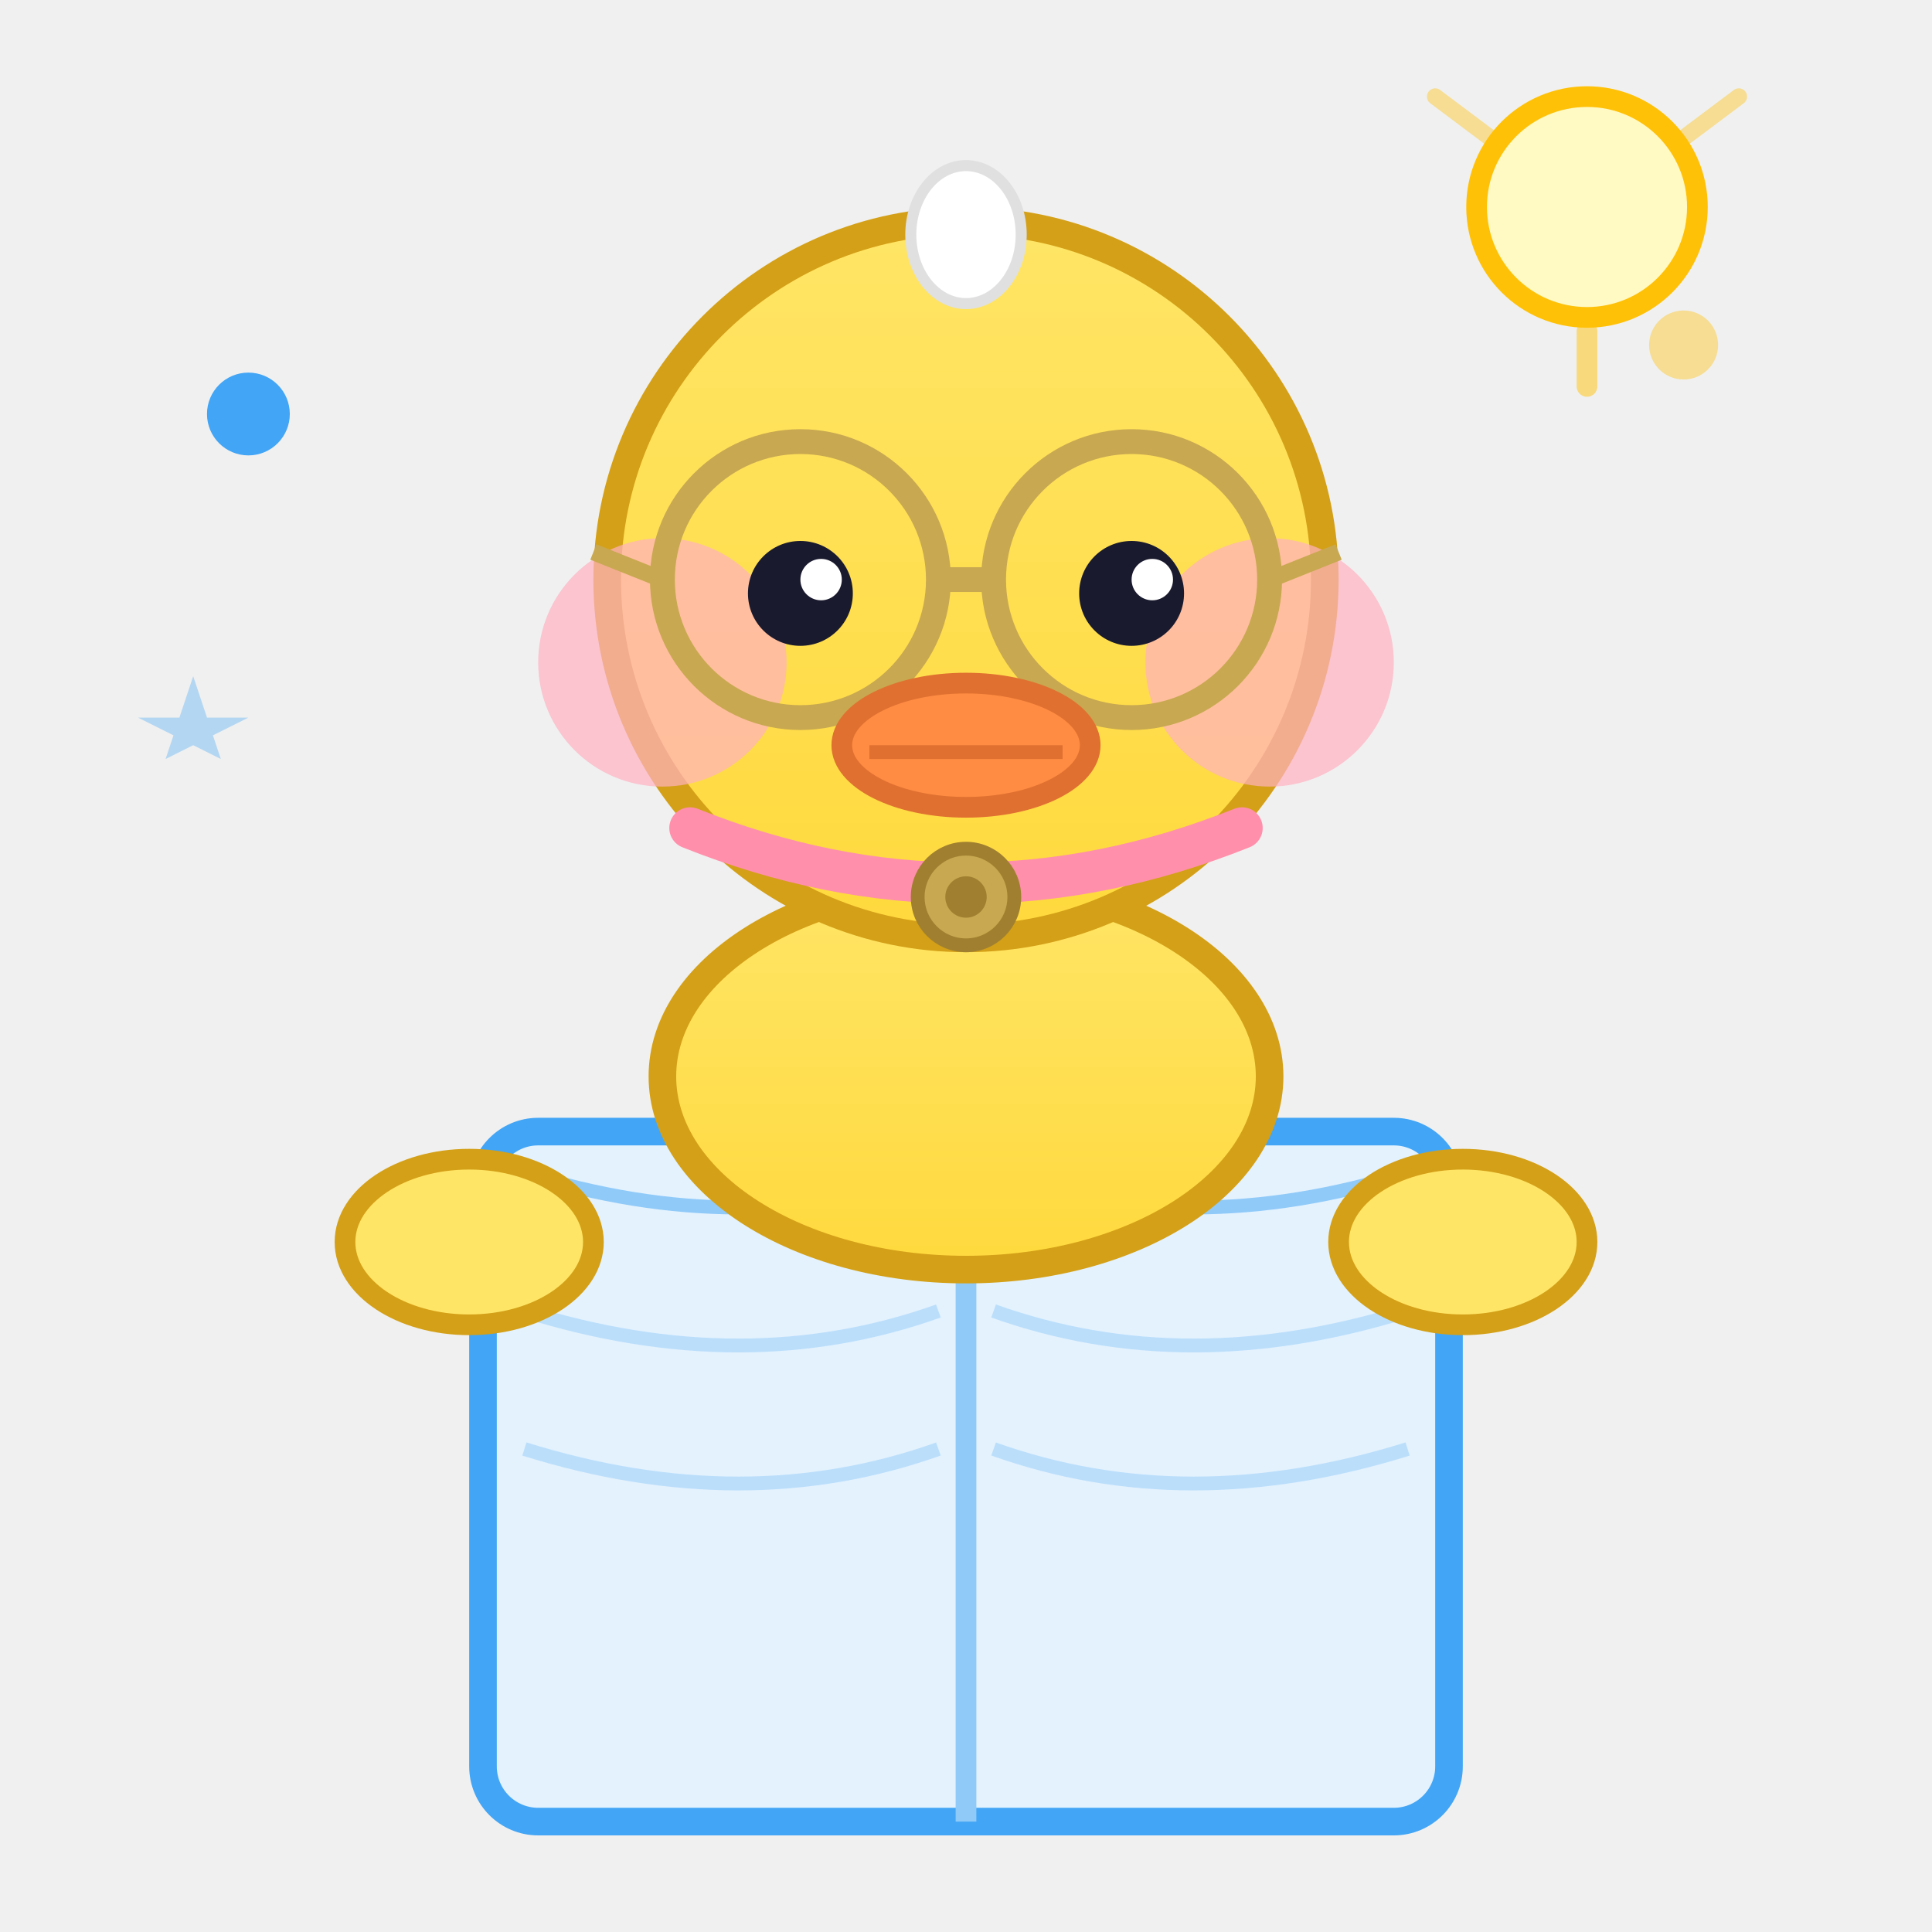
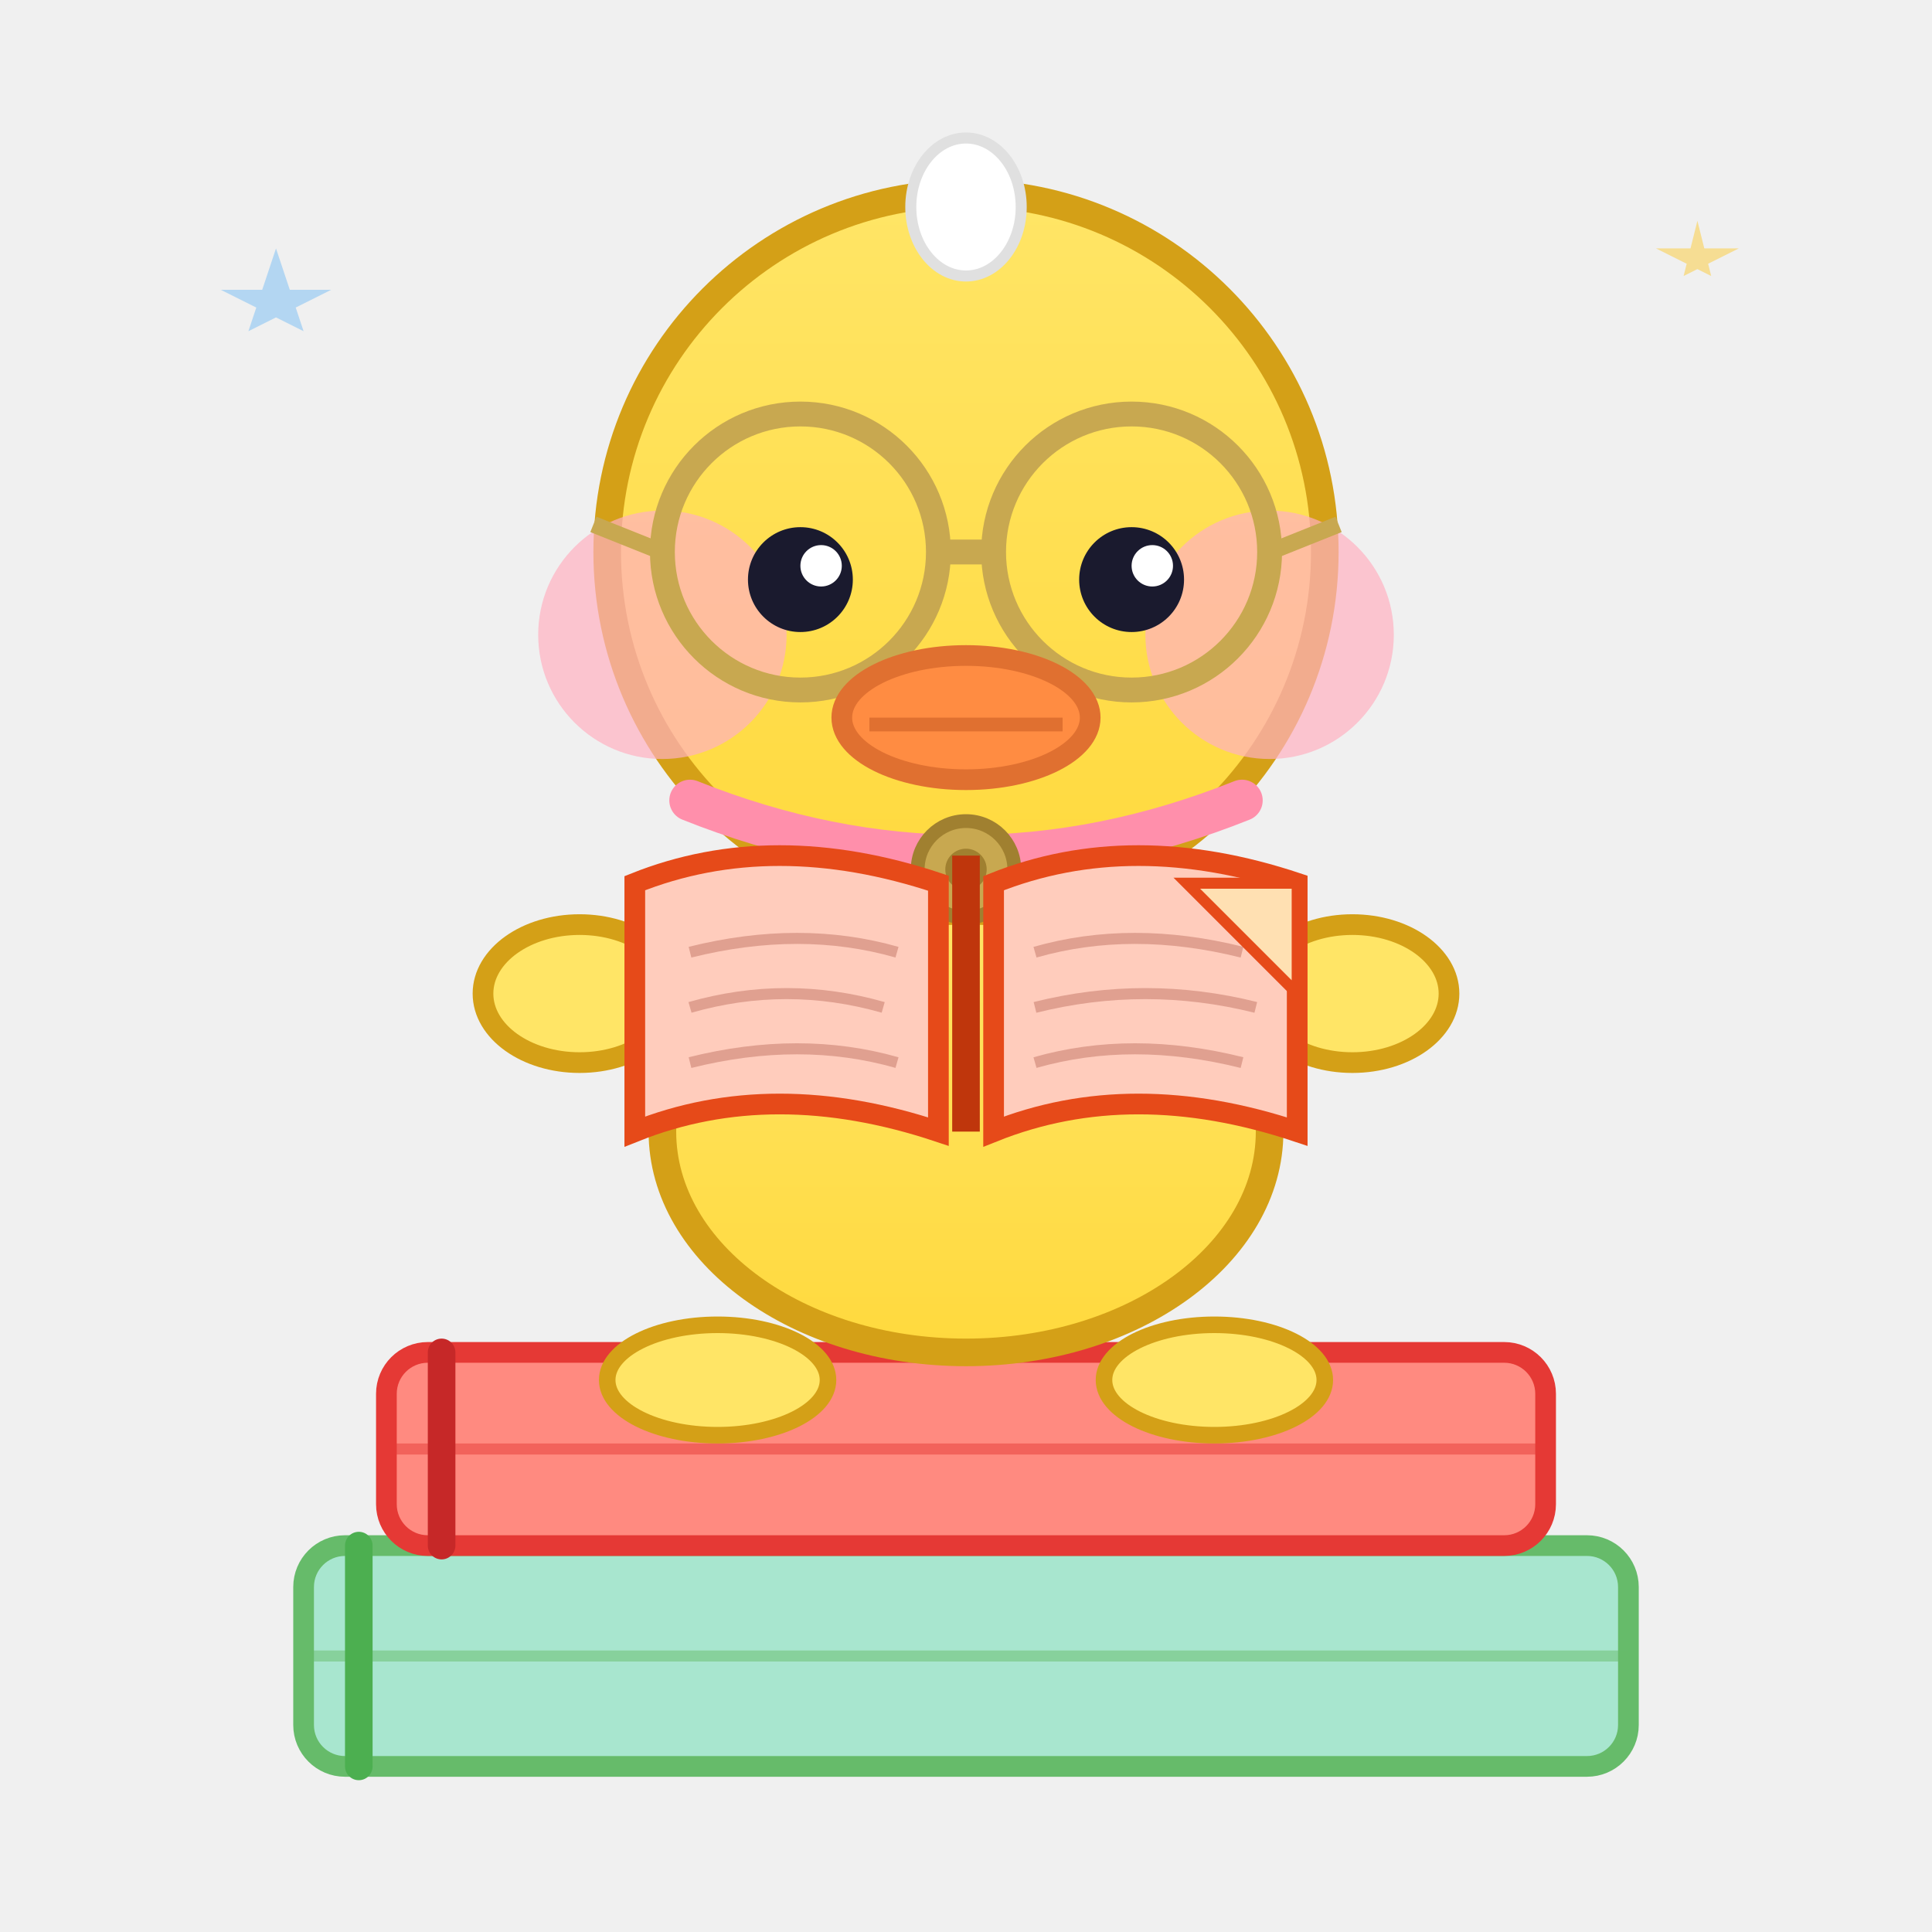
<svg xmlns="http://www.w3.org/2000/svg" viewBox="0 0 140 140" width="140" height="140">
  <defs>
    <linearGradient id="duckBodyRead" x1="0" y1="0" x2="0" y2="1">
      <stop offset="0%" stop-color="#FFE566" />
      <stop offset="100%" stop-color="#FFD93D" />
    </linearGradient>
  </defs>
-   <rect x="35" y="82" width="70" height="50" rx="4" fill="#E3F2FD" stroke="#42A5F5" stroke-width="2" />
-   <line x1="70" y1="82" x2="70" y2="132" stroke="#90CAF9" stroke-width="1.5" />
-   <path d="M38 85 Q54 90 68 85" stroke="#90CAF9" stroke-width="1" fill="none" />
-   <path d="M72 85 Q86 90 102 85" stroke="#90CAF9" stroke-width="1" fill="none" />
-   <path d="M38 95 Q54 100 68 95" stroke="#BBDEFB" stroke-width="1" fill="none" />
-   <path d="M72 95 Q86 100 102 95" stroke="#BBDEFB" stroke-width="1" fill="none" />
-   <path d="M38 105 Q54 110 68 105" stroke="#BBDEFB" stroke-width="1" fill="none" />
-   <path d="M72 105 Q86 110 102 105" stroke="#BBDEFB" stroke-width="1" fill="none" />
-   <ellipse cx="34" cy="90" rx="9" ry="6" fill="#FFE566" stroke="#D4A017" stroke-width="1.5" />
-   <ellipse cx="106" cy="90" rx="9" ry="6" fill="#FFE566" stroke="#D4A017" stroke-width="1.5" />
-   <ellipse cx="70" cy="78" rx="22" ry="14" fill="url(#duckBodyRead)" stroke="#D4A017" stroke-width="2" />
-   <circle cx="70" cy="42" r="26" fill="url(#duckBodyRead)" stroke="#D4A017" stroke-width="2" />
-   <ellipse cx="70" cy="17" rx="4" ry="5" fill="white" stroke="#E0E0E0" stroke-width="0.8" />
-   <circle cx="48" cy="48" r="9" fill="#FFB0C1" opacity="0.7" />
-   <circle cx="92" cy="48" r="9" fill="#FFB0C1" opacity="0.7" />
-   <circle cx="58" cy="42" r="10" fill="none" stroke="#C8A850" stroke-width="1.8" />
-   <circle cx="82" cy="42" r="10" fill="none" stroke="#C8A850" stroke-width="1.8" />
-   <line x1="68" y1="42" x2="72" y2="42" stroke="#C8A850" stroke-width="1.8" />
-   <line x1="48" y1="42" x2="43" y2="40" stroke="#C8A850" stroke-width="1.2" />
-   <line x1="92" y1="42" x2="97" y2="40" stroke="#C8A850" stroke-width="1.2" />
-   <circle cx="58" cy="43" r="3.8" fill="#1a1a2e" />
-   <circle cx="82" cy="43" r="3.8" fill="#1a1a2e" />
-   <circle cx="59.5" cy="42" r="1.5" fill="white" />
-   <circle cx="83.5" cy="42" r="1.5" fill="white" />
-   <ellipse cx="70" cy="54" rx="9" ry="4.5" fill="#FF8C42" stroke="#E07030" stroke-width="1.5" />
-   <line x1="63" y1="54.5" x2="77" y2="54.5" stroke="#E07030" stroke-width="1" />
-   <path d="M50 60 Q70 68 90 60" stroke="#FF8FAB" stroke-width="3" fill="none" stroke-linecap="round" />
-   <circle cx="70" cy="65" r="3.5" fill="#C8A850" stroke="#A08030" stroke-width="1" />
-   <circle cx="70" cy="65" r="1.5" fill="#A08030" />
-   <circle cx="18" cy="30" r="3" fill="#42A5F5">
-     <animate attributeName="opacity" values="0.2;1;0.2" dur="2.5s" repeatCount="indefinite" />
-     <animateTransform attributeName="transform" type="translate" values="0,0;0,-8;0,0" dur="2.5s" repeatCount="indefinite" />
-   </circle>
-   <circle cx="122" cy="25" r="2.5" fill="#FFC107" opacity="0.4" />
-   <polygon points="12,55 14,49 16,55 10,52 18,52" fill="#42A5F5" opacity="0.35" />
-   <circle cx="115" cy="15" r="8" fill="#FFF9C4" stroke="#FFC107" stroke-width="1.5">
-     <animate attributeName="opacity" values="0.1;1;0.1" dur="2s" repeatCount="indefinite" />
-     <animate attributeName="r" values="7;12;7" dur="2s" repeatCount="indefinite" />
-   </circle>
-   <line x1="115" y1="24" x2="115" y2="28" stroke="#FFC107" stroke-width="1.5" stroke-linecap="round" opacity="0.5" />
-   <line x1="108" y1="10" x2="104" y2="7" stroke="#FFC107" stroke-width="1.2" stroke-linecap="round" opacity="0.4" />
-   <line x1="122" y1="10" x2="126" y2="7" stroke="#FFC107" stroke-width="1.2" stroke-linecap="round" opacity="0.4" />
+   <rect x="22" y="112" width="96" height="16" rx="3" fill="#A8E6CF" stroke="#66BB6A" stroke-width="1.5" />
+   <line x1="22" y1="120" x2="118" y2="120" stroke="#66BB6A" stroke-width="0.8" opacity="0.5" />
+   <rect x="28" y="98" width="84" height="14" rx="3" fill="#FF8A80" stroke="#E53935" stroke-width="1.5" />
+   <line x1="28" y1="105" x2="112" y2="105" stroke="#E53935" stroke-width="0.8" opacity="0.5" />
+   <line x1="26" y1="112" x2="26" y2="128" stroke="#4CAF50" stroke-width="2" stroke-linecap="round" />
+   <line x1="32" y1="98" x2="32" y2="112" stroke="#C62828" stroke-width="2" stroke-linecap="round" />
+   <ellipse cx="52" cy="100" rx="8" ry="4" fill="#FFE566" stroke="#D4A017" stroke-width="1.2" />
+   <ellipse cx="88" cy="100" rx="8" ry="4" fill="#FFE566" stroke="#D4A017" stroke-width="1.2" />
+   <ellipse cx="70" cy="82" rx="22" ry="16" fill="url(#duckBodyRead)" stroke="#D4A017" stroke-width="2" />
+   <circle cx="70" cy="40" r="26" fill="url(#duckBodyRead)" stroke="#D4A017" stroke-width="2" />
+   <ellipse cx="70" cy="15" rx="4" ry="5" fill="white" stroke="#E0E0E0" stroke-width="0.8" />
+   <circle cx="48" cy="46" r="9" fill="#FFB0C1" opacity="0.7" />
+   <circle cx="92" cy="46" r="9" fill="#FFB0C1" opacity="0.7" />
+   <circle cx="58" cy="40" r="10" fill="none" stroke="#C8A850" stroke-width="1.8" />
+   <circle cx="82" cy="40" r="10" fill="none" stroke="#C8A850" stroke-width="1.8" />
+   <line x1="68" y1="40" x2="72" y2="40" stroke="#C8A850" stroke-width="1.8" />
+   <line x1="48" y1="40" x2="43" y2="38" stroke="#C8A850" stroke-width="1.2" />
+   <line x1="92" y1="40" x2="97" y2="38" stroke="#C8A850" stroke-width="1.2" />
+   <circle cx="58" cy="42" r="3.8" fill="#1a1a2e" />
+   <circle cx="82" cy="42" r="3.8" fill="#1a1a2e" />
+   <circle cx="59.5" cy="41" r="1.5" fill="white" />
+   <circle cx="83.5" cy="41" r="1.5" fill="white" />
+   <ellipse cx="70" cy="52" rx="9" ry="4.5" fill="#FF8C42" stroke="#E07030" stroke-width="1.5" />
+   <line x1="63" y1="52.5" x2="77" y2="52.5" stroke="#E07030" stroke-width="1" />
+   <path d="M50 58 Q70 66 90 58" stroke="#FF8FAB" stroke-width="3" fill="none" stroke-linecap="round" />
+   <circle cx="70" cy="63" r="3.5" fill="#C8A850" stroke="#A08030" stroke-width="1" />
+   <circle cx="70" cy="63" r="1.5" fill="#A08030" />
+   <ellipse cx="42" cy="72" rx="7" ry="5" fill="#FFE566" stroke="#D4A017" stroke-width="1.5" />
+   <ellipse cx="98" cy="72" rx="7" ry="5" fill="#FFE566" stroke="#D4A017" stroke-width="1.5" />
+   <g>
+     <path d="M46 64 Q56 60 68 64 L68 82 Q56 78 46 82 Z" fill="#FFCCBC" stroke="#E64A19" stroke-width="1.5" />
+     <path d="M72 64 Q82 60 94 64 L94 82 Q82 78 72 82 Z" fill="#FFCCBC" stroke="#E64A19" stroke-width="1.5" />
+     <line x1="70" y1="62" x2="70" y2="82" stroke="#BF360C" stroke-width="2" />
+     <path d="M50 69 Q58 67 65 69" stroke="#E0A090" stroke-width="0.8" fill="none" />
+     <path d="M50 73 Q57 71 64 73" stroke="#E0A090" stroke-width="0.8" fill="none" />
+     <path d="M50 77 Q58 75 65 77" stroke="#E0A090" stroke-width="0.8" fill="none" />
+     <path d="M75 69 Q82 67 90 69" stroke="#E0A090" stroke-width="0.8" fill="none" />
+     <path d="M75 73 Q83 71 91 73" stroke="#E0A090" stroke-width="0.8" fill="none" />
+     <path d="M75 77 Q82 75 90 77" stroke="#E0A090" stroke-width="0.8" fill="none" />
+     <path d="M94 64 L94 72 Q90 68 86 64 Z" fill="#FFE0B2" stroke="#E64A19" stroke-width="0.8">
+       <animateTransform attributeName="transform" type="rotate" values="0 94 64;-15 94 64;0 94 64" dur="3s" repeatCount="indefinite" />
+       <animate attributeName="opacity" values="0.6;1;0.6" dur="3s" repeatCount="indefinite" />
+     </path>
+   </g>
+   <polygon points="18,24 20,18 22,24 16,21 24,21" fill="#42A5F5" opacity="0.35">
+     <animate attributeName="opacity" values="0.2;0.6;0.2" dur="3s" repeatCount="indefinite" />
+   </polygon>
+   <polygon points="122,20 123,16 124,20 120,18 126,18" fill="#FFC107" opacity="0.4">
+     <animate attributeName="opacity" values="0.1;0.5;0.1" dur="2.5s" repeatCount="indefinite" />
+   </polygon>
</svg>
